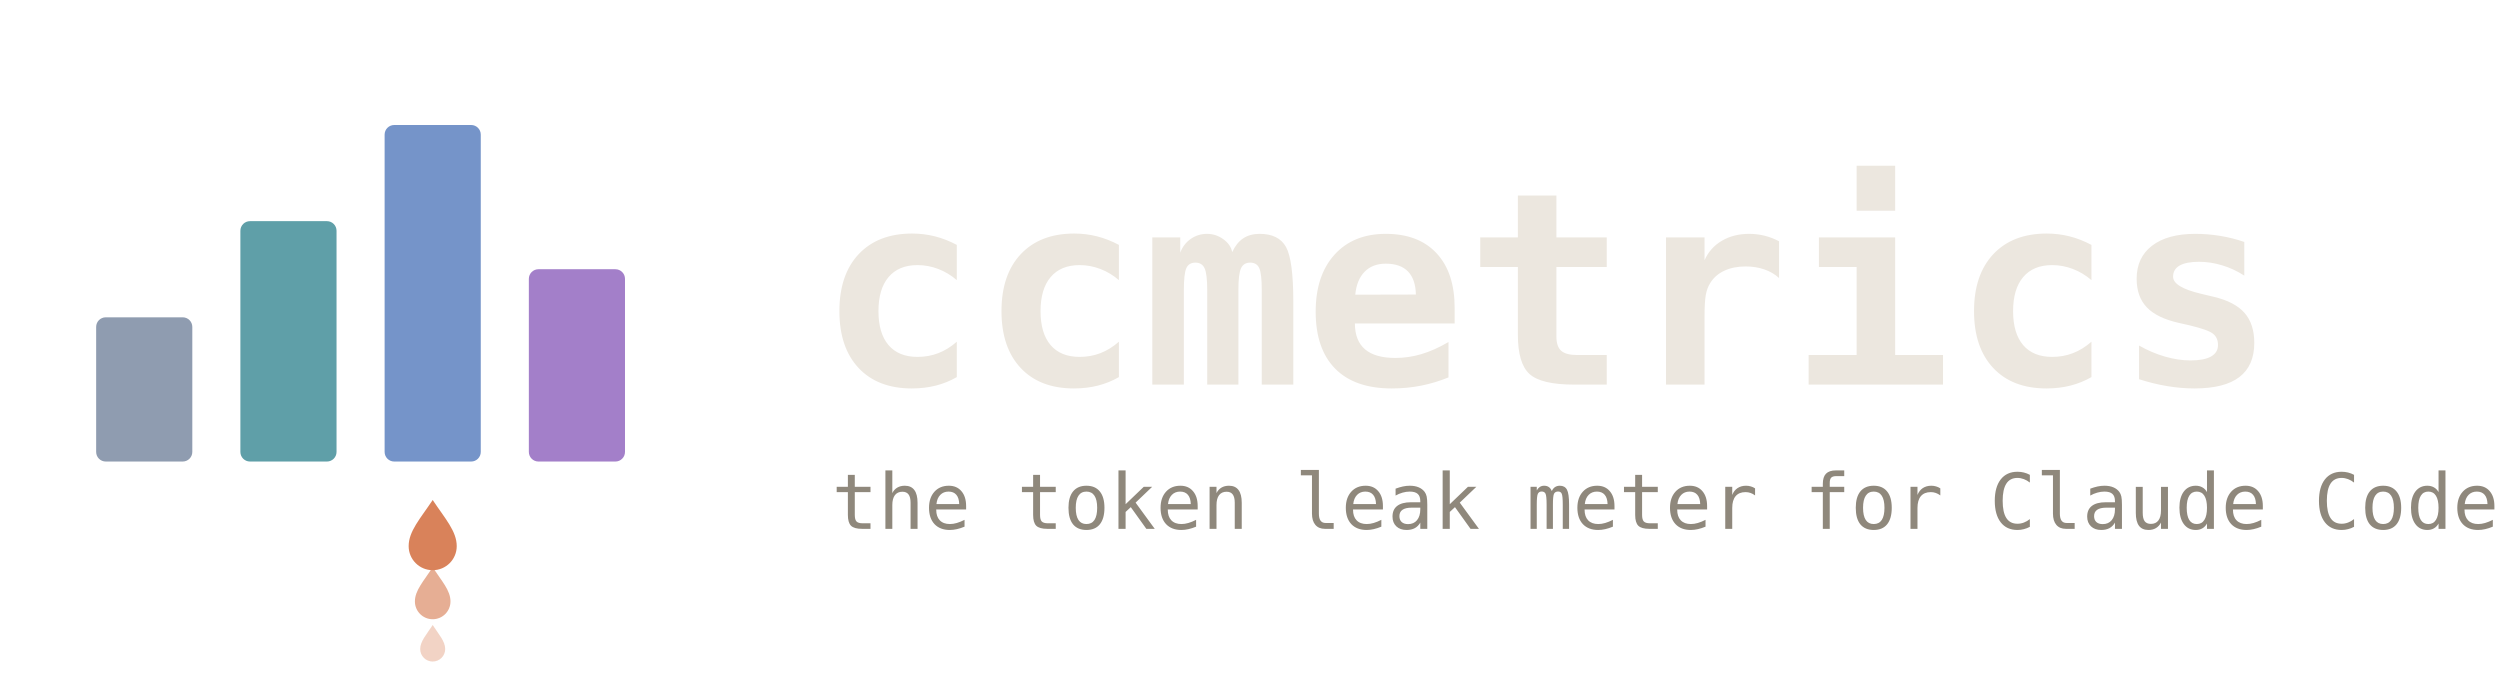
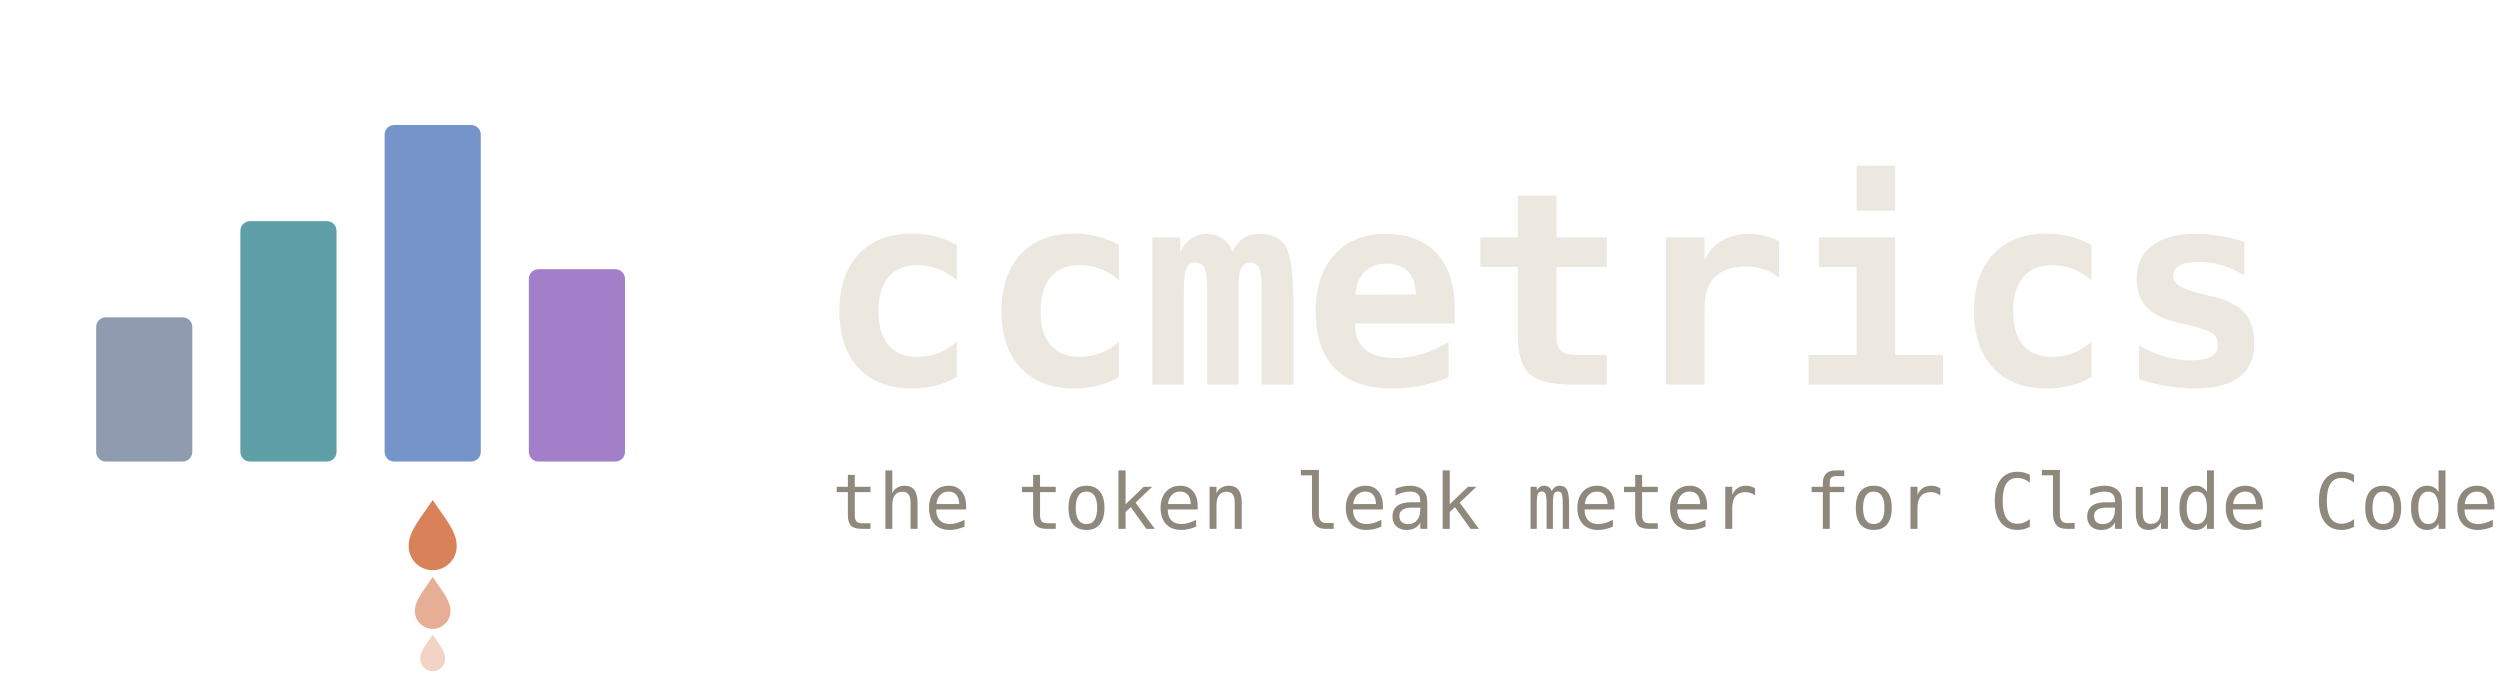
<svg xmlns="http://www.w3.org/2000/svg" viewBox="0 0 520 140" width="520" height="140" role="img" aria-label="ccmetrics logo: four model-coloured bars with tokens leaking from the tallest, beside the ccmetrics wordmark">
  <style>
    /* the dashboard's own tokens, from dash/static/index.html :root
       (--haiku, --sonnet, --opus, --fable, --clay, --ink, --dim). */
    .haiku  { fill: #8f9cb0; }
    .sonnet { fill: #5f9fa8; }
    .opus   { fill: #7594c9; }
    .fable  { fill: #a37fc9; }
    .clay   { fill: #d9825a; }
    .word { font: 700 56px ui-monospace, SFMono-Regular, Menlo, Consolas, monospace; fill: #ece7df; }
    .tag  { font: 400 16px ui-monospace, SFMono-Regular, Menlo, Consolas, monospace; fill: #8f887c; }
  </style>
  <g>
    <rect class="haiku" x="20" y="66" width="20" height="30" rx="2" />
    <rect class="sonnet" x="50" y="46" width="20" height="50" rx="2" />
    <rect class="opus" x="80" y="26" width="20" height="70" rx="2" />
    <rect class="fable" x="110" y="56" width="20" height="40" rx="2" />
    <path class="clay" d="M90 104 c2.6 3.9 5 6.5 5 9.6 a5 5 0 1 1 -10 0 c0 -3.1 2.4 -5.7 5 -9.6 z" />
-     <path class="clay" opacity="0.65" d="M90 118 c1.9 2.9 3.7 4.8 3.7 7.1 a3.7 3.7 0 1 1 -7.4 0 c0 -2.3 1.8 -4.2 3.7 -7.1 z" />
-     <path class="clay" opacity="0.35" d="M90 130 c1.3 2 2.6 3.4 2.6 5 a2.6 2.6 0 1 1 -5.2 0 c0 -1.6 1.3 -3 2.6 -5 z" />
+     <path class="clay" opacity="0.65" d="M90 120 c1.9 2.9 3.7 4.8 3.7 7.1 a3.7 3.7 0 1 1 -7.4 0 c0 -2.3 1.8 -4.2 3.7 -7.1 z" />
+     <path class="clay" opacity="0.35" d="M90 132 c1.3 2 2.6 3.4 2.6 5 a2.6 2.6 0 1 1 -5.2 0 c0 -1.6 1.3 -3 2.6 -5 z" />
  </g>
  <text class="word" x="170" y="80">ccmetrics</text>
  <text class="tag" x="173" y="110">the token leak meter for Claude Code</text>
</svg>
